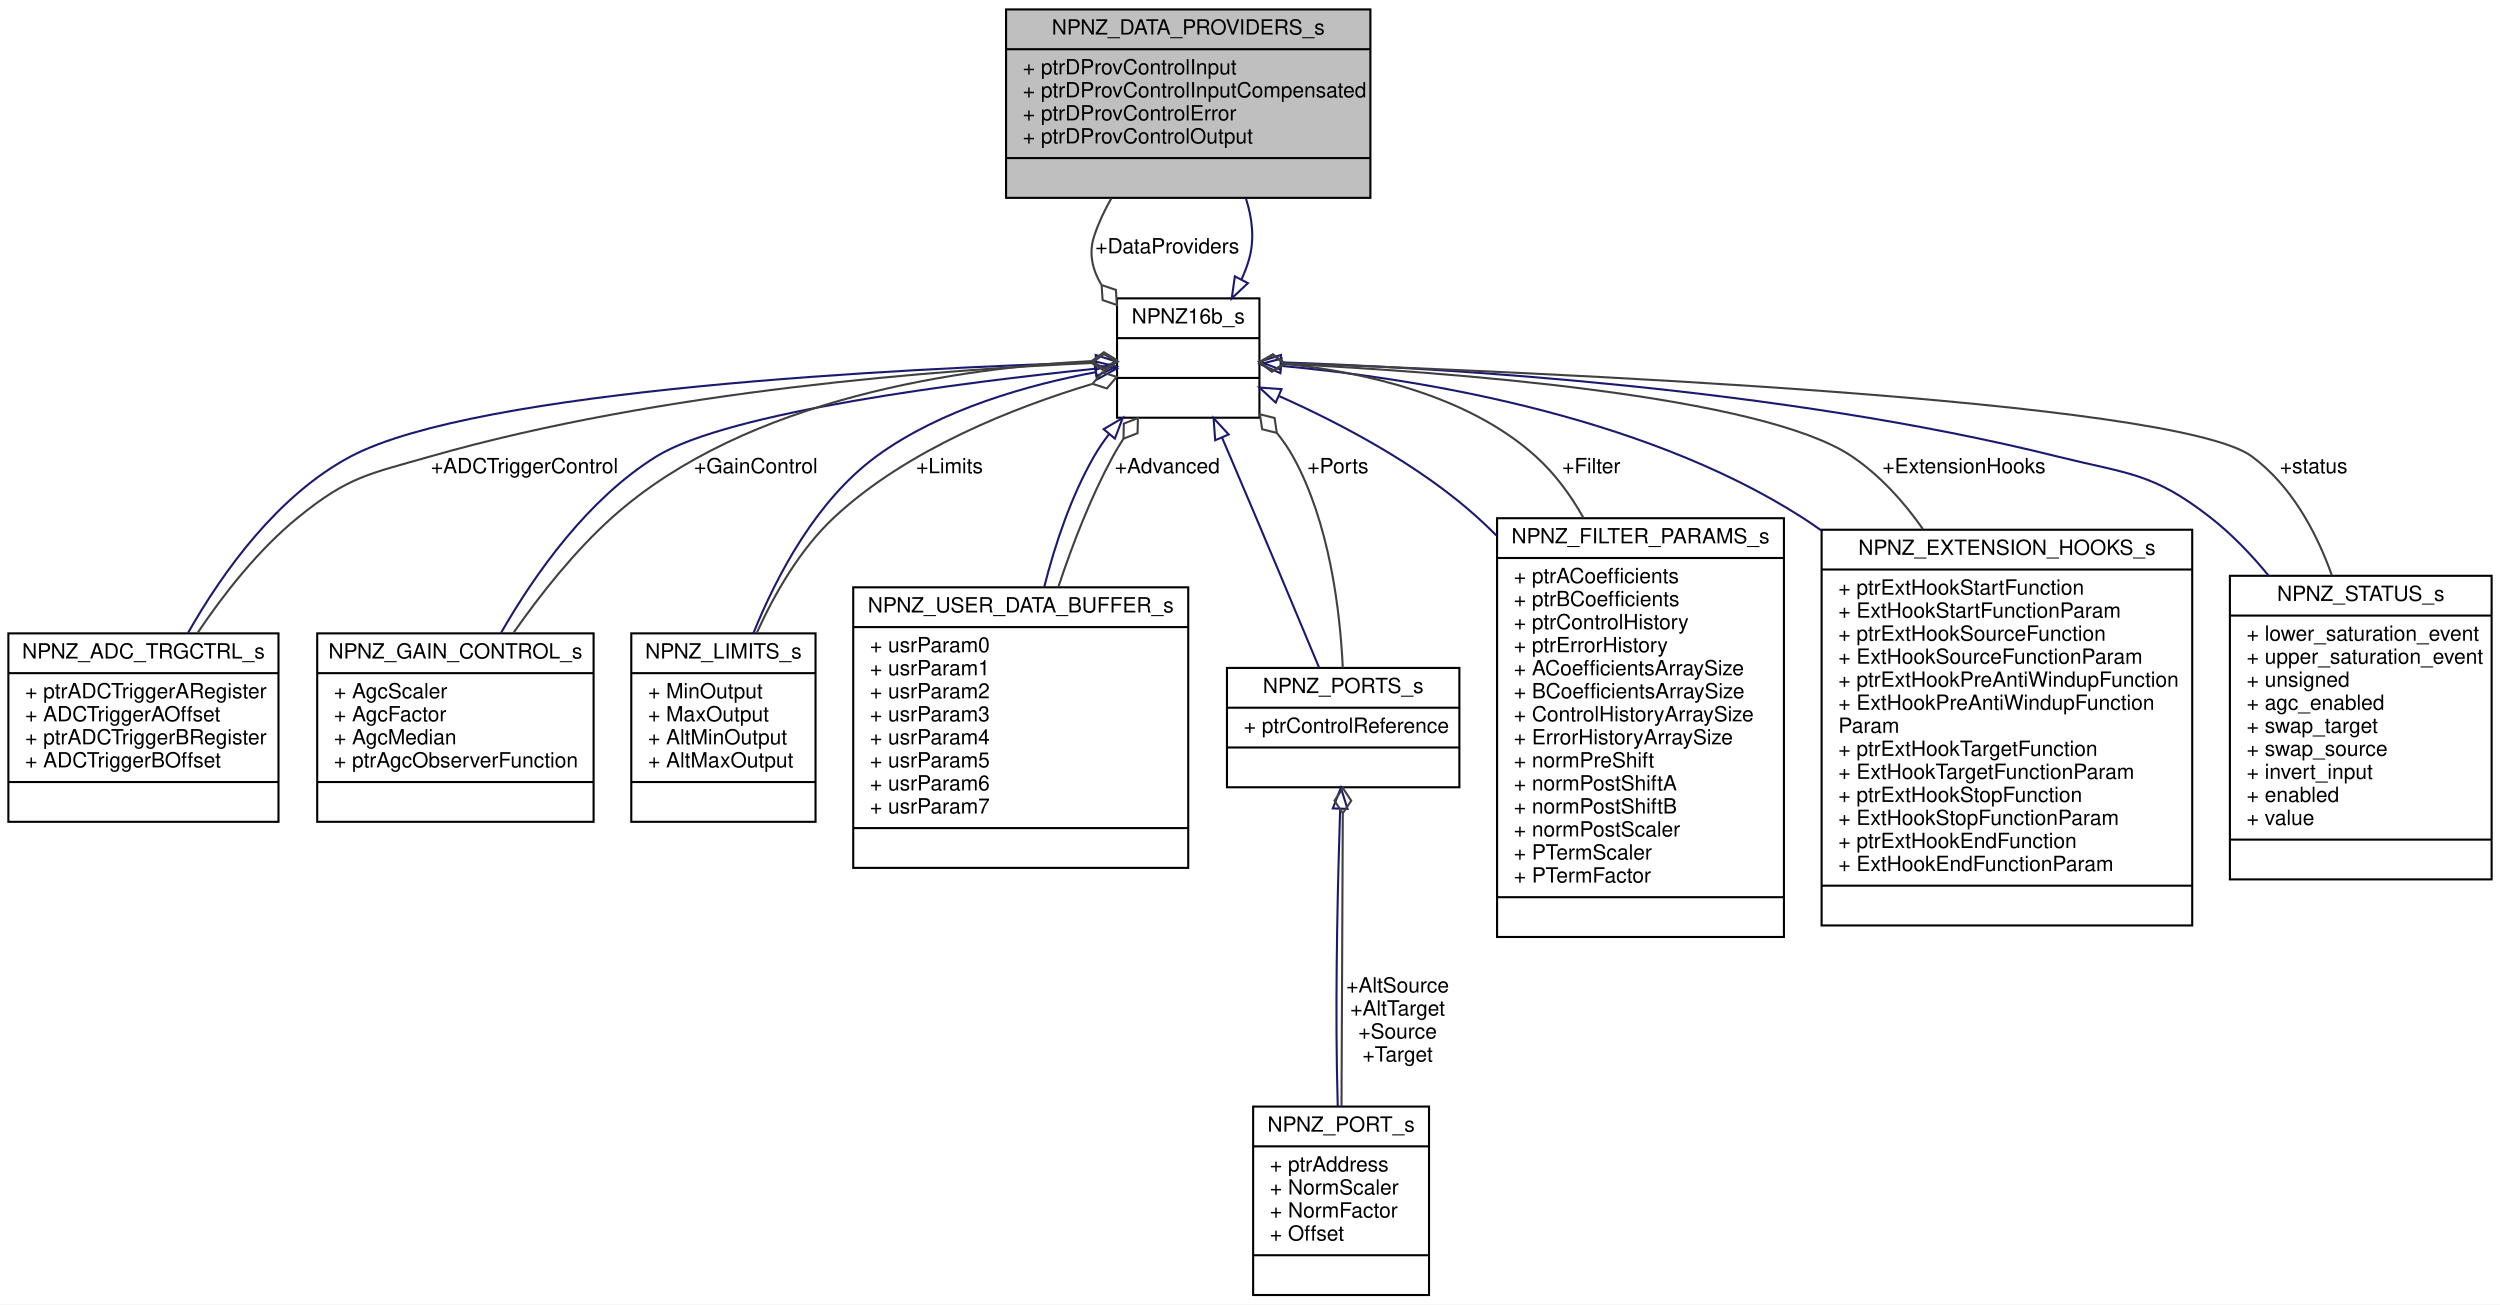
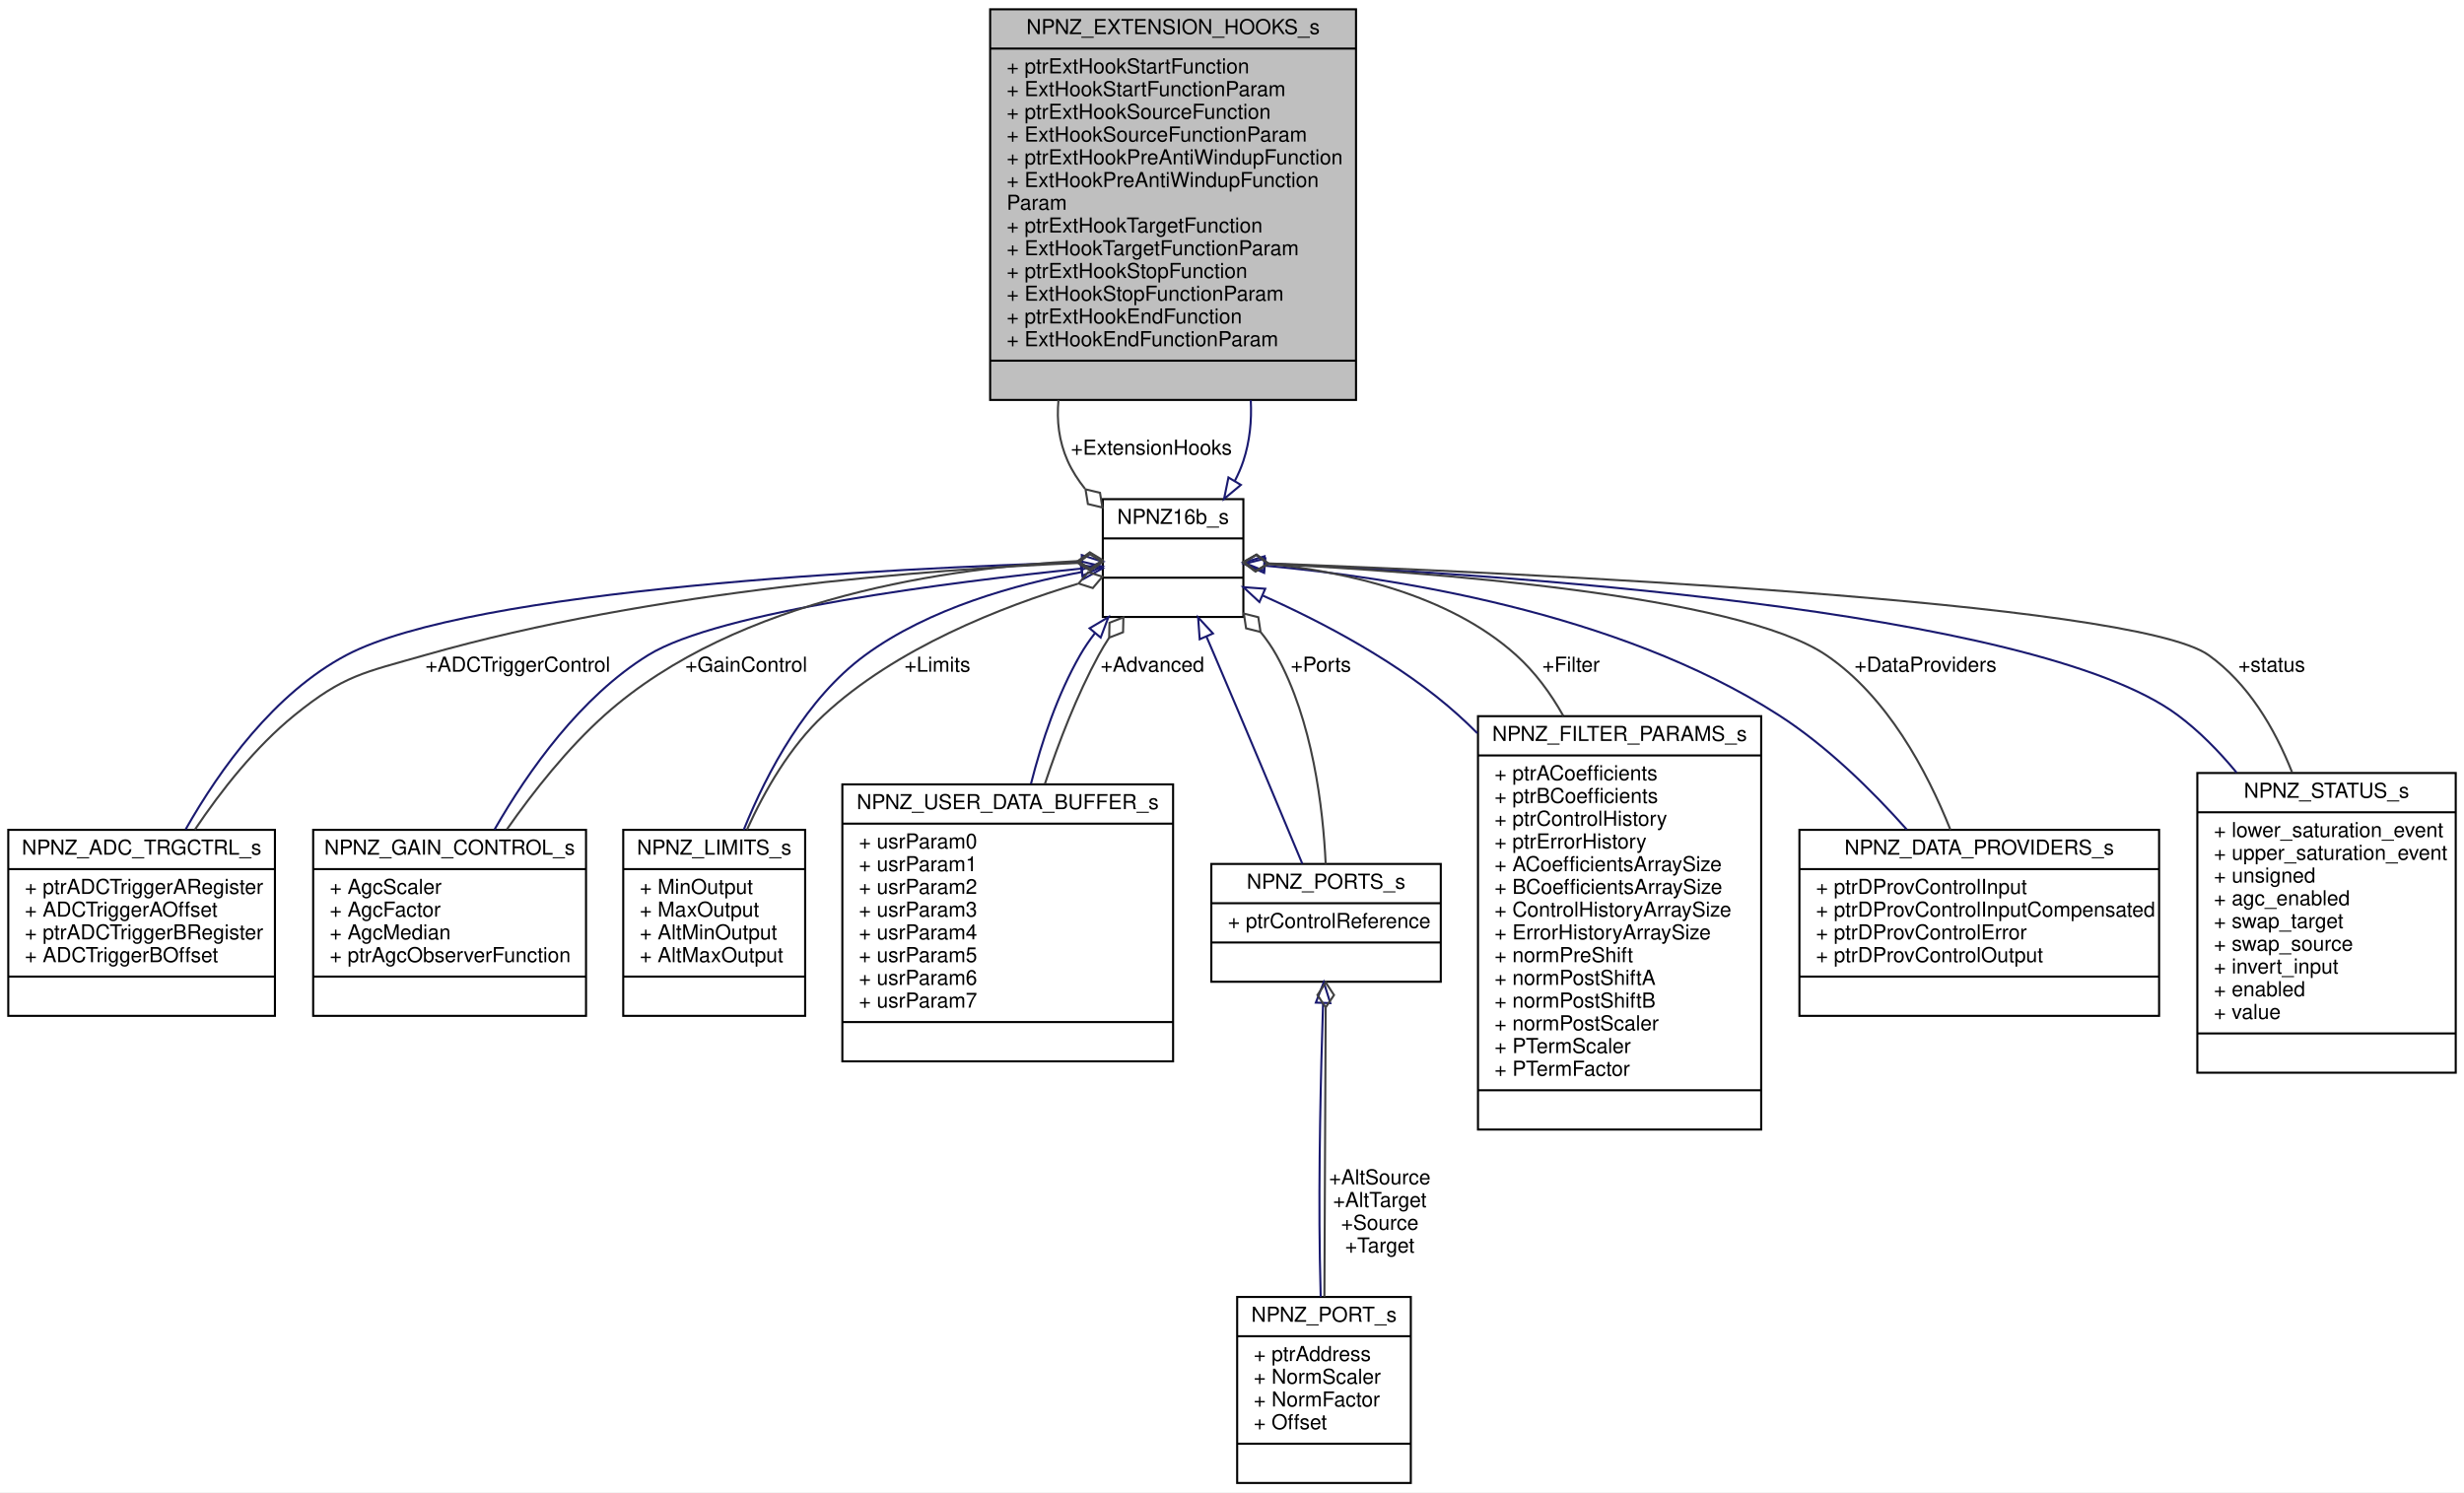
- <svg xmlns="http://www.w3.org/2000/svg" xmlns:xlink="http://www.w3.org/1999/xlink" width="1194pt" height="623pt" viewBox="0.00 0.00 1194.00 623.00">
-   <g id="graph0" class="graph" transform="scale(1 1) rotate(0) translate(4 619)">
-     <polygon fill="white" stroke="transparent" points="-4,4 -4,-619 1190,-619 1190,4 -4,4" />
+ <svg xmlns="http://www.w3.org/2000/svg" xmlns:xlink="http://www.w3.org/1999/xlink" width="1192pt" height="722pt" viewBox="0.00 0.00 1192.00 722.00">
+   <g id="graph0" class="graph" transform="scale(1 1) rotate(0) translate(4 718)">
+     <polygon fill="white" stroke="transparent" points="-4,4 -4,-718 1188,-718 1188,4 -4,4" />
    <g id="node1" class="node">
      <g id="a_node1">
-         <a xlink:title="Data Provider Target Memory Addresses.">
-           <polygon fill="#bfbfbf" stroke="black" points="476.5,-524.5 476.5,-614.5 650.5,-614.5 650.5,-524.5 476.5,-524.5" />
-           <text text-anchor="middle" x="563.5" y="-602.5" font-family="Helvetica,sans-Serif" font-size="10.00">NPNZ_DATA_PROVIDERS_s</text>
-           <polyline fill="none" stroke="black" points="476.5,-595.5 650.5,-595.5 " />
-           <text text-anchor="start" x="484.5" y="-583.5" font-family="Helvetica,sans-Serif" font-size="10.00">+ ptrDProvControlInput</text>
-           <text text-anchor="start" x="484.5" y="-572.5" font-family="Helvetica,sans-Serif" font-size="10.00">+ ptrDProvControlInputCompensated</text>
-           <text text-anchor="start" x="484.5" y="-561.5" font-family="Helvetica,sans-Serif" font-size="10.00">+ ptrDProvControlError</text>
-           <text text-anchor="start" x="484.5" y="-550.5" font-family="Helvetica,sans-Serif" font-size="10.00">+ ptrDProvControlOutput</text>
-           <polyline fill="none" stroke="black" points="476.5,-543.5 650.5,-543.5 " />
+         <a xlink:title="User Extension Function Call Parameters.">
+           <polygon fill="#bfbfbf" stroke="black" points="475,-524.5 475,-713.5 652,-713.5 652,-524.5 475,-524.5" />
+           <text text-anchor="middle" x="563.5" y="-701.5" font-family="Helvetica,sans-Serif" font-size="10.00">NPNZ_EXTENSION_HOOKS_s</text>
+           <polyline fill="none" stroke="black" points="475,-694.5 652,-694.5 " />
+           <text text-anchor="start" x="483" y="-682.5" font-family="Helvetica,sans-Serif" font-size="10.00">+ ptrExtHookStartFunction</text>
+           <text text-anchor="start" x="483" y="-671.5" font-family="Helvetica,sans-Serif" font-size="10.00">+ ExtHookStartFunctionParam</text>
+           <text text-anchor="start" x="483" y="-660.5" font-family="Helvetica,sans-Serif" font-size="10.00">+ ptrExtHookSourceFunction</text>
+           <text text-anchor="start" x="483" y="-649.5" font-family="Helvetica,sans-Serif" font-size="10.00">+ ExtHookSourceFunctionParam</text>
+           <text text-anchor="start" x="483" y="-638.5" font-family="Helvetica,sans-Serif" font-size="10.00">+ ptrExtHookPreAntiWindupFunction</text>
+           <text text-anchor="start" x="483" y="-627.5" font-family="Helvetica,sans-Serif" font-size="10.00">+ ExtHookPreAntiWindupFunction</text>
+           <text text-anchor="start" x="483" y="-616.5" font-family="Helvetica,sans-Serif" font-size="10.00">Param</text>
+           <text text-anchor="start" x="483" y="-605.5" font-family="Helvetica,sans-Serif" font-size="10.00">+ ptrExtHookTargetFunction</text>
+           <text text-anchor="start" x="483" y="-594.5" font-family="Helvetica,sans-Serif" font-size="10.00">+ ExtHookTargetFunctionParam</text>
+           <text text-anchor="start" x="483" y="-583.5" font-family="Helvetica,sans-Serif" font-size="10.00">+ ptrExtHookStopFunction</text>
+           <text text-anchor="start" x="483" y="-572.5" font-family="Helvetica,sans-Serif" font-size="10.00">+ ExtHookStopFunctionParam</text>
+           <text text-anchor="start" x="483" y="-561.5" font-family="Helvetica,sans-Serif" font-size="10.00">+ ptrExtHookEndFunction</text>
+           <text text-anchor="start" x="483" y="-550.5" font-family="Helvetica,sans-Serif" font-size="10.00">+ ExtHookEndFunctionParam</text>
+           <polyline fill="none" stroke="black" points="475,-543.5 652,-543.5 " />
          <text text-anchor="middle" x="563.5" y="-531.5" font-family="Helvetica,sans-Serif" font-size="10.00"> </text>
        </a>
      </g>
    </g>
    <g id="node2" class="node">
      <g id="a_node2">
        <a xlink:href="a01637.html" target="_top" xlink:title="Global NPNZ controller data object.">
          <polygon fill="white" stroke="black" points="529.5,-419.5 529.5,-476.5 597.5,-476.5 597.5,-419.5 529.5,-419.5" />
          <text text-anchor="middle" x="563.5" y="-464.5" font-family="Helvetica,sans-Serif" font-size="10.00">NPNZ16b_s</text>
          <polyline fill="none" stroke="black" points="529.5,-457.5 597.5,-457.5 " />
          <text text-anchor="middle" x="563.5" y="-445.5" font-family="Helvetica,sans-Serif" font-size="10.00"> </text>
          <polyline fill="none" stroke="black" points="529.5,-438.5 597.5,-438.5 " />
          <text text-anchor="middle" x="563.5" y="-426.5" font-family="Helvetica,sans-Serif" font-size="10.00"> </text>
        </a>
      </g>
    </g>
-     <g id="edge16" class="edge">
-       <path fill="none" stroke="#404040" d="M526.76,-524.22C523.4,-518.37 520.51,-512.24 518.5,-506 515.9,-497.94 517.76,-490.18 521.93,-483.13" />
-       <polygon fill="none" stroke="#404040" points="522.13,-482.86 522.6,-475.67 529.42,-473.34 528.95,-480.53 522.13,-482.86" />
-       <text text-anchor="middle" x="553.5" y="-498" font-family="Helvetica,sans-Serif" font-size="10.00"> +DataProviders</text>
+     <g id="edge18" class="edge">
+       <path fill="none" stroke="#404040" d="M508.06,-524.44C507.11,-514.47 508.27,-504.51 512.5,-495 514.63,-490.22 517.52,-485.73 520.86,-481.56" />
+       <polygon fill="none" stroke="#404040" points="521.14,-481.26 522.29,-474.14 529.3,-472.47 528.15,-479.58 521.14,-481.26" />
+       <text text-anchor="middle" x="553" y="-498" font-family="Helvetica,sans-Serif" font-size="10.00"> +ExtensionHooks</text>
    </g>
    <g id="edge1" class="edge">
-       <path fill="none" stroke="midnightblue" d="M588.97,-485.56C590.37,-488.66 591.58,-491.83 592.5,-495 595.28,-504.62 594.12,-514.73 591.03,-524.27" />
-       <polygon fill="none" stroke="midnightblue" points="591.99,-483.77 584.28,-476.51 585.77,-487 591.99,-483.77" />
+       <path fill="none" stroke="midnightblue" d="M593.33,-485.26C594.98,-488.43 596.41,-491.69 597.5,-495 600.62,-504.47 601.59,-514.41 601.08,-524.36" />
+       <polygon fill="none" stroke="midnightblue" points="596.29,-483.4 588.16,-476.61 590.28,-486.99 596.29,-483.4" />
    </g>
    <g id="node3" class="node">
      <g id="a_node3">
-         <a xlink:href="a01621.html" target="_top" xlink:title="Automated ADC Trigger handling.">
+         <a xlink:href="a01617.html" target="_top" xlink:title="Automated ADC Trigger handling.">
          <polygon fill="white" stroke="black" points="0,-226.5 0,-316.5 129,-316.5 129,-226.5 0,-226.5" />
          <text text-anchor="middle" x="64.5" y="-304.5" font-family="Helvetica,sans-Serif" font-size="10.00">NPNZ_ADC_TRGCTRL_s</text>
          <polyline fill="none" stroke="black" points="0,-297.5 129,-297.5 " />
          <text text-anchor="start" x="8" y="-285.5" font-family="Helvetica,sans-Serif" font-size="10.00">+ ptrADCTriggerARegister</text>
          <text text-anchor="start" x="8" y="-274.5" font-family="Helvetica,sans-Serif" font-size="10.00">+ ADCTriggerAOffset</text>
          <text text-anchor="start" x="8" y="-263.5" font-family="Helvetica,sans-Serif" font-size="10.00">+ ptrADCTriggerBRegister</text>
          <text text-anchor="start" x="8" y="-252.5" font-family="Helvetica,sans-Serif" font-size="10.00">+ ADCTriggerBOffset</text>
          <polyline fill="none" stroke="black" points="0,-245.5 129,-245.5 " />
          <text text-anchor="middle" x="64.5" y="-233.5" font-family="Helvetica,sans-Serif" font-size="10.00"> </text>
        </a>
      </g>
    </g>
    <g id="edge3" class="edge">
      <path fill="none" stroke="midnightblue" d="M519.18,-445.93C428.32,-443.09 224.34,-433.21 163.5,-401 128.78,-382.62 102.5,-346.11 85.78,-316.69" />
      <polygon fill="none" stroke="midnightblue" points="519.33,-449.43 529.43,-446.23 519.54,-442.44 519.33,-449.43" />
    </g>
    <g id="node4" class="node">
      <g id="a_node4">
-         <a xlink:href="a01613.html" target="_top" xlink:title="Adaptive Gain Control Modulation Parameters.">
+         <a xlink:href="a01629.html" target="_top" xlink:title="Adaptive Gain Control Modulation Parameters.">
          <polygon fill="white" stroke="black" points="147.5,-226.5 147.5,-316.5 279.5,-316.5 279.5,-226.5 147.5,-226.5" />
          <text text-anchor="middle" x="213.5" y="-304.5" font-family="Helvetica,sans-Serif" font-size="10.00">NPNZ_GAIN_CONTROL_s</text>
          <polyline fill="none" stroke="black" points="147.5,-297.5 279.5,-297.5 " />
          <text text-anchor="start" x="155.5" y="-285.5" font-family="Helvetica,sans-Serif" font-size="10.00">+ AgcScaler</text>
          <text text-anchor="start" x="155.5" y="-274.5" font-family="Helvetica,sans-Serif" font-size="10.00">+ AgcFactor</text>
          <text text-anchor="start" x="155.5" y="-263.5" font-family="Helvetica,sans-Serif" font-size="10.00">+ AgcMedian</text>
          <text text-anchor="start" x="155.5" y="-252.5" font-family="Helvetica,sans-Serif" font-size="10.00">+ ptrAgcObserverFunction</text>
          <polyline fill="none" stroke="black" points="147.5,-245.5 279.5,-245.5 " />
          <text text-anchor="middle" x="213.5" y="-233.5" font-family="Helvetica,sans-Serif" font-size="10.00"> </text>
        </a>
      </g>
    </g>
    <g id="edge5" class="edge">
      <path fill="none" stroke="midnightblue" d="M519.18,-442.91C456,-436.41 343.88,-422.28 309.5,-401 276.94,-380.85 251.66,-345.28 235.24,-316.66" />
      <polygon fill="none" stroke="midnightblue" points="518.95,-446.4 529.25,-443.92 519.65,-439.44 518.95,-446.4" />
    </g>
    <g id="node5" class="node">
      <g id="a_node5">
-         <a xlink:href="a01617.html" target="_top" xlink:title="System Anti-Windup (Output Clamping) Thresholds.">
+         <a xlink:href="a01613.html" target="_top" xlink:title="System Anti-Windup (Output Clamping) Thresholds.">
          <polygon fill="white" stroke="black" points="297.5,-226.5 297.5,-316.5 385.5,-316.5 385.5,-226.5 297.5,-226.5" />
          <text text-anchor="middle" x="341.5" y="-304.5" font-family="Helvetica,sans-Serif" font-size="10.00">NPNZ_LIMITS_s</text>
          <polyline fill="none" stroke="black" points="297.5,-297.5 385.5,-297.5 " />
          <text text-anchor="start" x="305.5" y="-285.5" font-family="Helvetica,sans-Serif" font-size="10.00">+ MinOutput</text>
          <text text-anchor="start" x="305.5" y="-274.5" font-family="Helvetica,sans-Serif" font-size="10.00">+ MaxOutput</text>
          <text text-anchor="start" x="305.5" y="-263.5" font-family="Helvetica,sans-Serif" font-size="10.00">+ AltMinOutput</text>
          <text text-anchor="start" x="305.5" y="-252.5" font-family="Helvetica,sans-Serif" font-size="10.00">+ AltMaxOutput</text>
          <polyline fill="none" stroke="black" points="297.5,-245.5 385.5,-245.5 " />
          <text text-anchor="middle" x="341.5" y="-233.5" font-family="Helvetica,sans-Serif" font-size="10.00"> </text>
        </a>
      </g>
    </g>
    <g id="edge7" class="edge">
      <path fill="none" stroke="midnightblue" d="M519.39,-441.25C487.75,-435.36 445.42,-423.7 414.5,-401 386.16,-380.2 367.25,-344.86 355.79,-316.5" />
      <polygon fill="none" stroke="midnightblue" points="518.81,-444.7 529.26,-442.97 520.01,-437.81 518.81,-444.7" />
    </g>
    <g id="node6" class="node">
      <g id="a_node6">
        <a xlink:href="a01633.html" target="_top" xlink:title="User Data Space for Advanced Control Functions.">
          <polygon fill="white" stroke="black" points="403.5,-204.5 403.5,-338.5 563.5,-338.5 563.5,-204.5 403.5,-204.5" />
          <text text-anchor="middle" x="483.5" y="-326.5" font-family="Helvetica,sans-Serif" font-size="10.00">NPNZ_USER_DATA_BUFFER_s</text>
          <polyline fill="none" stroke="black" points="403.5,-319.5 563.5,-319.5 " />
          <text text-anchor="start" x="411.5" y="-307.5" font-family="Helvetica,sans-Serif" font-size="10.00">+ usrParam0</text>
          <text text-anchor="start" x="411.5" y="-296.5" font-family="Helvetica,sans-Serif" font-size="10.00">+ usrParam1</text>
          <text text-anchor="start" x="411.5" y="-285.5" font-family="Helvetica,sans-Serif" font-size="10.00">+ usrParam2</text>
          <text text-anchor="start" x="411.5" y="-274.5" font-family="Helvetica,sans-Serif" font-size="10.00">+ usrParam3</text>
          <text text-anchor="start" x="411.5" y="-263.5" font-family="Helvetica,sans-Serif" font-size="10.00">+ usrParam4</text>
          <text text-anchor="start" x="411.5" y="-252.5" font-family="Helvetica,sans-Serif" font-size="10.00">+ usrParam5</text>
          <text text-anchor="start" x="411.5" y="-241.5" font-family="Helvetica,sans-Serif" font-size="10.00">+ usrParam6</text>
          <text text-anchor="start" x="411.5" y="-230.5" font-family="Helvetica,sans-Serif" font-size="10.00">+ usrParam7</text>
          <polyline fill="none" stroke="black" points="403.5,-223.5 563.5,-223.5 " />
          <text text-anchor="middle" x="483.5" y="-211.5" font-family="Helvetica,sans-Serif" font-size="10.00"> </text>
        </a>
      </g>
    </g>
    <g id="edge9" class="edge">
      <path fill="none" stroke="midnightblue" d="M525.7,-411.67C523.04,-408.23 520.59,-404.65 518.5,-401 507.64,-382.04 500.03,-359.57 494.75,-338.76" />
      <polygon fill="none" stroke="midnightblue" points="523.11,-414.02 532.22,-419.42 528.47,-409.52 523.11,-414.02" />
    </g>
    <g id="node7" class="node">
      <g id="a_node7">
        <a xlink:href="a01605.html" target="_top" xlink:title="Filter Coefficient Arrays, Number Format Handling and Input/Output History Parameters.">
          <polygon fill="white" stroke="black" points="582,-243 582,-300 693,-300 693,-243 582,-243" />
          <text text-anchor="middle" x="637.5" y="-288" font-family="Helvetica,sans-Serif" font-size="10.00">NPNZ_PORTS_s</text>
          <polyline fill="none" stroke="black" points="582,-281 693,-281 " />
          <text text-anchor="start" x="590" y="-269" font-family="Helvetica,sans-Serif" font-size="10.00">+ ptrControlReference</text>
          <polyline fill="none" stroke="black" points="582,-262 693,-262 " />
          <text text-anchor="middle" x="637.5" y="-250" font-family="Helvetica,sans-Serif" font-size="10.00"> </text>
        </a>
      </g>
    </g>
    <g id="edge11" class="edge">
      <path fill="none" stroke="midnightblue" d="M579.59,-410.11C580.92,-407.03 582.23,-403.96 583.5,-401 598.34,-366.29 615.15,-326.16 626.01,-300.11" />
      <polygon fill="none" stroke="midnightblue" points="576.37,-408.73 575.61,-419.29 582.8,-411.51 576.37,-408.73" />
    </g>
    <g id="node9" class="node">
      <g id="a_node9">
        <a xlink:href="a01609.html" target="_top" xlink:title="Filter Coefficient Arrays, Number Format Handling and Input/Output History Parameters.">
          <polygon fill="white" stroke="black" points="711,-171.5 711,-371.5 848,-371.5 848,-171.5 711,-171.5" />
          <text text-anchor="middle" x="779.5" y="-359.5" font-family="Helvetica,sans-Serif" font-size="10.00">NPNZ_FILTER_PARAMS_s</text>
          <polyline fill="none" stroke="black" points="711,-352.5 848,-352.5 " />
          <text text-anchor="start" x="719" y="-340.5" font-family="Helvetica,sans-Serif" font-size="10.00">+ ptrACoefficients</text>
          <text text-anchor="start" x="719" y="-329.5" font-family="Helvetica,sans-Serif" font-size="10.00">+ ptrBCoefficients</text>
          <text text-anchor="start" x="719" y="-318.5" font-family="Helvetica,sans-Serif" font-size="10.00">+ ptrControlHistory</text>
          <text text-anchor="start" x="719" y="-307.5" font-family="Helvetica,sans-Serif" font-size="10.00">+ ptrErrorHistory</text>
          <text text-anchor="start" x="719" y="-296.5" font-family="Helvetica,sans-Serif" font-size="10.00">+ ACoefficientsArraySize</text>
          <text text-anchor="start" x="719" y="-285.5" font-family="Helvetica,sans-Serif" font-size="10.00">+ BCoefficientsArraySize</text>
          <text text-anchor="start" x="719" y="-274.5" font-family="Helvetica,sans-Serif" font-size="10.00">+ ControlHistoryArraySize</text>
          <text text-anchor="start" x="719" y="-263.5" font-family="Helvetica,sans-Serif" font-size="10.00">+ ErrorHistoryArraySize</text>
          <text text-anchor="start" x="719" y="-252.5" font-family="Helvetica,sans-Serif" font-size="10.00">+ normPreShift</text>
          <text text-anchor="start" x="719" y="-241.5" font-family="Helvetica,sans-Serif" font-size="10.00">+ normPostShiftA</text>
          <text text-anchor="start" x="719" y="-230.5" font-family="Helvetica,sans-Serif" font-size="10.00">+ normPostShiftB</text>
          <text text-anchor="start" x="719" y="-219.5" font-family="Helvetica,sans-Serif" font-size="10.00">+ normPostScaler</text>
          <text text-anchor="start" x="719" y="-208.5" font-family="Helvetica,sans-Serif" font-size="10.00">+ PTermScaler</text>
          <text text-anchor="start" x="719" y="-197.5" font-family="Helvetica,sans-Serif" font-size="10.00">+ PTermFactor</text>
          <polyline fill="none" stroke="black" points="711,-190.5 848,-190.5 " />
          <text text-anchor="middle" x="779.5" y="-178.5" font-family="Helvetica,sans-Serif" font-size="10.00"> </text>
        </a>
      </g>
    </g>
    <g id="edge15" class="edge">
      <path fill="none" stroke="midnightblue" d="M606.97,-429.8C635.94,-416.88 673.67,-397.11 701.5,-372 704.6,-369.21 707.66,-366.28 710.69,-363.25" />
      <polygon fill="none" stroke="midnightblue" points="605.27,-426.72 597.5,-433.92 608.07,-433.14 605.27,-426.72" />
    </g>
    <g id="node10" class="node">
      <g id="a_node10">
-         <a xlink:href="a01629.html" target="_top" xlink:title="User Extension Function Call Parameters.">
-           <polygon fill="white" stroke="black" points="866,-177 866,-366 1043,-366 1043,-177 866,-177" />
-           <text text-anchor="middle" x="954.5" y="-354" font-family="Helvetica,sans-Serif" font-size="10.00">NPNZ_EXTENSION_HOOKS_s</text>
-           <polyline fill="none" stroke="black" points="866,-347 1043,-347 " />
-           <text text-anchor="start" x="874" y="-335" font-family="Helvetica,sans-Serif" font-size="10.00">+ ptrExtHookStartFunction</text>
-           <text text-anchor="start" x="874" y="-324" font-family="Helvetica,sans-Serif" font-size="10.00">+ ExtHookStartFunctionParam</text>
-           <text text-anchor="start" x="874" y="-313" font-family="Helvetica,sans-Serif" font-size="10.00">+ ptrExtHookSourceFunction</text>
-           <text text-anchor="start" x="874" y="-302" font-family="Helvetica,sans-Serif" font-size="10.00">+ ExtHookSourceFunctionParam</text>
-           <text text-anchor="start" x="874" y="-291" font-family="Helvetica,sans-Serif" font-size="10.00">+ ptrExtHookPreAntiWindupFunction</text>
-           <text text-anchor="start" x="874" y="-280" font-family="Helvetica,sans-Serif" font-size="10.00">+ ExtHookPreAntiWindupFunction</text>
-           <text text-anchor="start" x="874" y="-269" font-family="Helvetica,sans-Serif" font-size="10.00">Param</text>
-           <text text-anchor="start" x="874" y="-258" font-family="Helvetica,sans-Serif" font-size="10.00">+ ptrExtHookTargetFunction</text>
-           <text text-anchor="start" x="874" y="-247" font-family="Helvetica,sans-Serif" font-size="10.00">+ ExtHookTargetFunctionParam</text>
-           <text text-anchor="start" x="874" y="-236" font-family="Helvetica,sans-Serif" font-size="10.00">+ ptrExtHookStopFunction</text>
-           <text text-anchor="start" x="874" y="-225" font-family="Helvetica,sans-Serif" font-size="10.00">+ ExtHookStopFunctionParam</text>
-           <text text-anchor="start" x="874" y="-214" font-family="Helvetica,sans-Serif" font-size="10.00">+ ptrExtHookEndFunction</text>
-           <text text-anchor="start" x="874" y="-203" font-family="Helvetica,sans-Serif" font-size="10.00">+ ExtHookEndFunctionParam</text>
-           <polyline fill="none" stroke="black" points="866,-196 1043,-196 " />
-           <text text-anchor="middle" x="954.5" y="-184" font-family="Helvetica,sans-Serif" font-size="10.00"> </text>
-         </a>
-       </g>
-     </g>
-     <g id="edge18" class="edge">
-       <path fill="none" stroke="midnightblue" d="M607.84,-444.25C668.37,-438.69 778.27,-421.96 856.5,-372 859.67,-369.98 862.81,-367.83 865.92,-365.59" />
-       <polygon fill="none" stroke="midnightblue" points="607.51,-440.77 597.85,-445.11 608.11,-447.74 607.51,-440.77" />
+         <a xlink:href="a01621.html" target="_top" xlink:title="Data Provider Target Memory Addresses.">
+           <polygon fill="white" stroke="black" points="866.5,-226.5 866.5,-316.5 1040.5,-316.5 1040.5,-226.5 866.5,-226.5" />
+           <text text-anchor="middle" x="953.5" y="-304.5" font-family="Helvetica,sans-Serif" font-size="10.00">NPNZ_DATA_PROVIDERS_s</text>
+           <polyline fill="none" stroke="black" points="866.5,-297.5 1040.5,-297.5 " />
+           <text text-anchor="start" x="874.5" y="-285.5" font-family="Helvetica,sans-Serif" font-size="10.00">+ ptrDProvControlInput</text>
+           <text text-anchor="start" x="874.5" y="-274.5" font-family="Helvetica,sans-Serif" font-size="10.00">+ ptrDProvControlInputCompensated</text>
+           <text text-anchor="start" x="874.5" y="-263.5" font-family="Helvetica,sans-Serif" font-size="10.00">+ ptrDProvControlError</text>
+           <text text-anchor="start" x="874.5" y="-252.5" font-family="Helvetica,sans-Serif" font-size="10.00">+ ptrDProvControlOutput</text>
+           <polyline fill="none" stroke="black" points="866.5,-245.5 1040.5,-245.5 " />
+           <text text-anchor="middle" x="953.5" y="-233.5" font-family="Helvetica,sans-Serif" font-size="10.00"> </text>
+         </a>
+       </g>
+     </g>
+     <g id="edge17" class="edge">
+       <path fill="none" stroke="midnightblue" d="M607.88,-444.31C668.45,-438.81 778.4,-422.16 856.5,-372 879.64,-357.14 901.41,-335.78 918.43,-316.66" />
+       <polygon fill="none" stroke="midnightblue" points="607.55,-440.83 597.88,-445.16 608.14,-447.8 607.55,-440.83" />
    </g>
    <g id="node11" class="node">
      <g id="a_node11">
        <a xlink:href="a01585.html" target="_top" xlink:title="NPNZ16b controller object status and control word.">
-           <polygon fill="white" stroke="black" points="1061,-199 1061,-344 1186,-344 1186,-199 1061,-199" />
-           <text text-anchor="middle" x="1123.5" y="-332" font-family="Helvetica,sans-Serif" font-size="10.00">NPNZ_STATUS_s</text>
-           <polyline fill="none" stroke="black" points="1061,-325 1186,-325 " />
-           <text text-anchor="start" x="1069" y="-313" font-family="Helvetica,sans-Serif" font-size="10.00">+ lower_saturation_event</text>
-           <text text-anchor="start" x="1069" y="-302" font-family="Helvetica,sans-Serif" font-size="10.00">+ upper_saturation_event</text>
-           <text text-anchor="start" x="1069" y="-291" font-family="Helvetica,sans-Serif" font-size="10.00">+ unsigned</text>
-           <text text-anchor="start" x="1069" y="-280" font-family="Helvetica,sans-Serif" font-size="10.00">+ agc_enabled</text>
-           <text text-anchor="start" x="1069" y="-269" font-family="Helvetica,sans-Serif" font-size="10.00">+ swap_target</text>
-           <text text-anchor="start" x="1069" y="-258" font-family="Helvetica,sans-Serif" font-size="10.00">+ swap_source</text>
-           <text text-anchor="start" x="1069" y="-247" font-family="Helvetica,sans-Serif" font-size="10.00">+ invert_input</text>
-           <text text-anchor="start" x="1069" y="-236" font-family="Helvetica,sans-Serif" font-size="10.00">+ enabled</text>
-           <text text-anchor="start" x="1069" y="-225" font-family="Helvetica,sans-Serif" font-size="10.00">+ value</text>
-           <polyline fill="none" stroke="black" points="1061,-218 1186,-218 " />
-           <text text-anchor="middle" x="1123.5" y="-206" font-family="Helvetica,sans-Serif" font-size="10.00"> </text>
+           <polygon fill="white" stroke="black" points="1059,-199 1059,-344 1184,-344 1184,-199 1059,-199" />
+           <text text-anchor="middle" x="1121.5" y="-332" font-family="Helvetica,sans-Serif" font-size="10.00">NPNZ_STATUS_s</text>
+           <polyline fill="none" stroke="black" points="1059,-325 1184,-325 " />
+           <text text-anchor="start" x="1067" y="-313" font-family="Helvetica,sans-Serif" font-size="10.00">+ lower_saturation_event</text>
+           <text text-anchor="start" x="1067" y="-302" font-family="Helvetica,sans-Serif" font-size="10.00">+ upper_saturation_event</text>
+           <text text-anchor="start" x="1067" y="-291" font-family="Helvetica,sans-Serif" font-size="10.00">+ unsigned</text>
+           <text text-anchor="start" x="1067" y="-280" font-family="Helvetica,sans-Serif" font-size="10.00">+ agc_enabled</text>
+           <text text-anchor="start" x="1067" y="-269" font-family="Helvetica,sans-Serif" font-size="10.00">+ swap_target</text>
+           <text text-anchor="start" x="1067" y="-258" font-family="Helvetica,sans-Serif" font-size="10.00">+ swap_source</text>
+           <text text-anchor="start" x="1067" y="-247" font-family="Helvetica,sans-Serif" font-size="10.00">+ invert_input</text>
+           <text text-anchor="start" x="1067" y="-236" font-family="Helvetica,sans-Serif" font-size="10.00">+ enabled</text>
+           <text text-anchor="start" x="1067" y="-225" font-family="Helvetica,sans-Serif" font-size="10.00">+ value</text>
+           <polyline fill="none" stroke="black" points="1059,-218 1184,-218 " />
+           <text text-anchor="middle" x="1121.5" y="-206" font-family="Helvetica,sans-Serif" font-size="10.00"> </text>
        </a>
      </g>
    </g>
    <g id="edge20" class="edge">
-       <path fill="none" stroke="midnightblue" d="M607.91,-445.96C684.59,-443.31 846.33,-433.94 978.5,-401 1012.37,-392.56 1023.95,-393.44 1051.5,-372 1061.68,-364.08 1071.07,-354.34 1079.48,-344.09" />
-       <polygon fill="none" stroke="midnightblue" points="607.54,-442.47 597.66,-446.29 607.77,-449.47 607.54,-442.47" />
+       <path fill="none" stroke="midnightblue" d="M607.69,-445.38C713.89,-440.67 979.85,-423.89 1049.5,-372 1059.93,-364.23 1069.48,-354.51 1077.97,-344.22" />
+       <polygon fill="none" stroke="midnightblue" points="607.46,-441.88 597.62,-445.81 607.76,-448.88 607.46,-441.88" />
    </g>
    <g id="edge2" class="edge">
      <path fill="none" stroke="#404040" d="M90.29,-316.61C102.97,-335.5 119.61,-356.68 138.5,-372 162.44,-391.41 171.87,-392.51 201.5,-401 311.87,-432.61 447.38,-442.52 517.13,-445.61" />
      <polygon fill="none" stroke="#404040" points="517.38,-445.62 523.54,-441.87 529.37,-446.11 523.21,-449.86 517.38,-445.62" />
      <text text-anchor="middle" x="246.5" y="-393" font-family="Helvetica,sans-Serif" font-size="10.00"> +ADCTriggerControl</text>
    </g>
    <g id="edge4" class="edge">
      <path fill="none" stroke="#404040" d="M241.2,-316.7C254.12,-335.16 270.6,-355.99 288.5,-372 352.9,-429.59 457.36,-443.51 517.29,-446.54" />
      <polygon fill="none" stroke="#404040" points="517.38,-446.55 523.54,-442.79 529.37,-447.04 523.21,-450.79 517.38,-446.55" />
      <text text-anchor="middle" x="357" y="-393" font-family="Helvetica,sans-Serif" font-size="10.00"> +GainControl</text>
    </g>
    <g id="edge6" class="edge">
      <path fill="none" stroke="#404040" d="M357.37,-316.6C365.98,-335.59 378.24,-356.87 394.5,-372 429.33,-404.42 480.49,-424.44 517.39,-435.55" />
      <polygon fill="none" stroke="#404040" points="517.78,-435.67 524.66,-433.48 529.32,-438.99 522.44,-441.17 517.78,-435.67" />
      <text text-anchor="middle" x="449.5" y="-393" font-family="Helvetica,sans-Serif" font-size="10.00"> +Limits</text>
    </g>
    <g id="edge8" class="edge">
      <path fill="none" stroke="#404040" d="M501.47,-338.67C508.29,-359.25 516.99,-381.62 527.5,-401 529.03,-403.83 530.74,-406.66 532.55,-409.45" />
      <polygon fill="none" stroke="#404040" points="532.58,-409.49 539.3,-412.11 539.46,-419.32 532.74,-416.7 532.58,-409.49" />
      <text text-anchor="middle" x="553.5" y="-393" font-family="Helvetica,sans-Serif" font-size="10.00"> +Advanced</text>
    </g>
    <g id="edge10" class="edge">
      <path fill="none" stroke="#404040" d="M637.32,-300.01C636.04,-327.25 631.04,-369.34 613.5,-401 611.34,-404.89 608.74,-408.64 605.86,-412.19" />
      <polygon fill="none" stroke="#404040" points="605.81,-412.25 604.73,-419.38 597.74,-421.13 598.81,-414 605.81,-412.25" />
      <text text-anchor="middle" x="635" y="-393" font-family="Helvetica,sans-Serif" font-size="10.00"> +Ports</text>
    </g>
    <g id="node8" class="node">
      <g id="a_node8">
        <a xlink:href="a01601.html" target="_top" xlink:title="Data Input/Output Port declaration of memory addresses, signal offsets and normalization settings.">
          <polygon fill="white" stroke="black" points="594.5,-0.5 594.5,-90.5 678.5,-90.5 678.5,-0.5 594.5,-0.5" />
          <text text-anchor="middle" x="636.5" y="-78.5" font-family="Helvetica,sans-Serif" font-size="10.00">NPNZ_PORT_s</text>
          <polyline fill="none" stroke="black" points="594.5,-71.5 678.5,-71.5 " />
          <text text-anchor="start" x="602.5" y="-59.5" font-family="Helvetica,sans-Serif" font-size="10.00">+ ptrAddress</text>
          <text text-anchor="start" x="602.5" y="-48.5" font-family="Helvetica,sans-Serif" font-size="10.00">+ NormScaler</text>
          <text text-anchor="start" x="602.5" y="-37.5" font-family="Helvetica,sans-Serif" font-size="10.00">+ NormFactor</text>
          <text text-anchor="start" x="602.5" y="-26.5" font-family="Helvetica,sans-Serif" font-size="10.00">+ Offset</text>
          <polyline fill="none" stroke="black" points="594.5,-19.5 678.5,-19.5 " />
          <text text-anchor="middle" x="636.5" y="-7.5" font-family="Helvetica,sans-Serif" font-size="10.00"> </text>
        </a>
      </g>
    </g>
    <g id="edge13" class="edge">
      <path fill="none" stroke="midnightblue" d="M636.06,-232.74C634.99,-200.01 633.82,-151.38 634.5,-109 634.6,-103.03 634.74,-96.74 634.91,-90.54" />
      <polygon fill="none" stroke="midnightblue" points="632.56,-232.91 636.4,-242.78 639.56,-232.67 632.56,-232.91" />
    </g>
    <g id="edge12" class="edge">
      <path fill="none" stroke="#404040" d="M636.7,-90.61C636.88,-131.24 637.15,-191.01 637.32,-230.34" />
      <polygon fill="none" stroke="#404040" points="637.32,-230.58 641.35,-236.57 637.38,-242.58 633.35,-236.6 637.32,-230.58" />
      <text text-anchor="middle" x="663.5" y="-145" font-family="Helvetica,sans-Serif" font-size="10.00"> +AltSource</text>
      <text text-anchor="middle" x="663.5" y="-134" font-family="Helvetica,sans-Serif" font-size="10.00">+AltTarget</text>
      <text text-anchor="middle" x="663.5" y="-123" font-family="Helvetica,sans-Serif" font-size="10.00">+Source</text>
      <text text-anchor="middle" x="663.5" y="-112" font-family="Helvetica,sans-Serif" font-size="10.00">+Target</text>
    </g>
    <g id="edge14" class="edge">
      <path fill="none" stroke="#404040" d="M752.26,-371.66C746.13,-382.59 738.65,-392.73 729.5,-401 696.76,-430.6 646.59,-441.36 609.97,-445.16" />
      <polygon fill="none" stroke="#404040" points="609.59,-445.2 603.96,-449.7 597.64,-446.24 603.27,-441.73 609.59,-445.2" />
      <text text-anchor="middle" x="756" y="-393" font-family="Helvetica,sans-Serif" font-size="10.00"> +Filter</text>
    </g>
-     <g id="edge17" class="edge">
-       <path fill="none" stroke="#404040" d="M914.4,-366.28C905.04,-379.68 893.81,-391.97 880.5,-401 837.29,-430.32 686.89,-441.38 609.81,-445.19" />
-       <polygon fill="none" stroke="#404040" points="609.64,-445.2 603.83,-449.47 597.65,-445.76 603.46,-441.48 609.64,-445.2" />
-       <text text-anchor="middle" x="934" y="-393" font-family="Helvetica,sans-Serif" font-size="10.00"> +ExtensionHooks</text>
+     <g id="edge16" class="edge">
+       <path fill="none" stroke="#404040" d="M939.56,-316.52C928.1,-345.26 908.89,-381.05 879.5,-401 836.43,-430.24 686.5,-441.33 609.67,-445.17" />
+       <polygon fill="none" stroke="#404040" points="609.53,-445.18 603.73,-449.46 597.55,-445.75 603.35,-441.47 609.53,-445.18" />
+       <text text-anchor="middle" x="927.5" y="-393" font-family="Helvetica,sans-Serif" font-size="10.00"> +DataProviders</text>
    </g>
    <g id="edge19" class="edge">
-       <path fill="none" stroke="#404040" d="M1109.7,-344.21C1102.01,-365.72 1090.06,-387.23 1071.5,-401 1034.87,-428.17 728.27,-441.4 609.88,-445.53" />
-       <polygon fill="none" stroke="#404040" points="609.71,-445.54 603.85,-449.74 597.72,-445.95 603.58,-441.74 609.71,-445.54" />
-       <text text-anchor="middle" x="1101" y="-393" font-family="Helvetica,sans-Serif" font-size="10.00"> +status</text>
+       <path fill="none" stroke="#404040" d="M1104.84,-344.33C1096.31,-365.86 1083.54,-387.34 1064.5,-401 1028,-427.19 726.54,-441 609.61,-445.41" />
+       <polygon fill="none" stroke="#404040" points="609.57,-445.41 603.73,-449.63 597.58,-445.85 603.43,-441.63 609.57,-445.41" />
+       <text text-anchor="middle" x="1095" y="-393" font-family="Helvetica,sans-Serif" font-size="10.00"> +status</text>
    </g>
  </g>
</svg>
